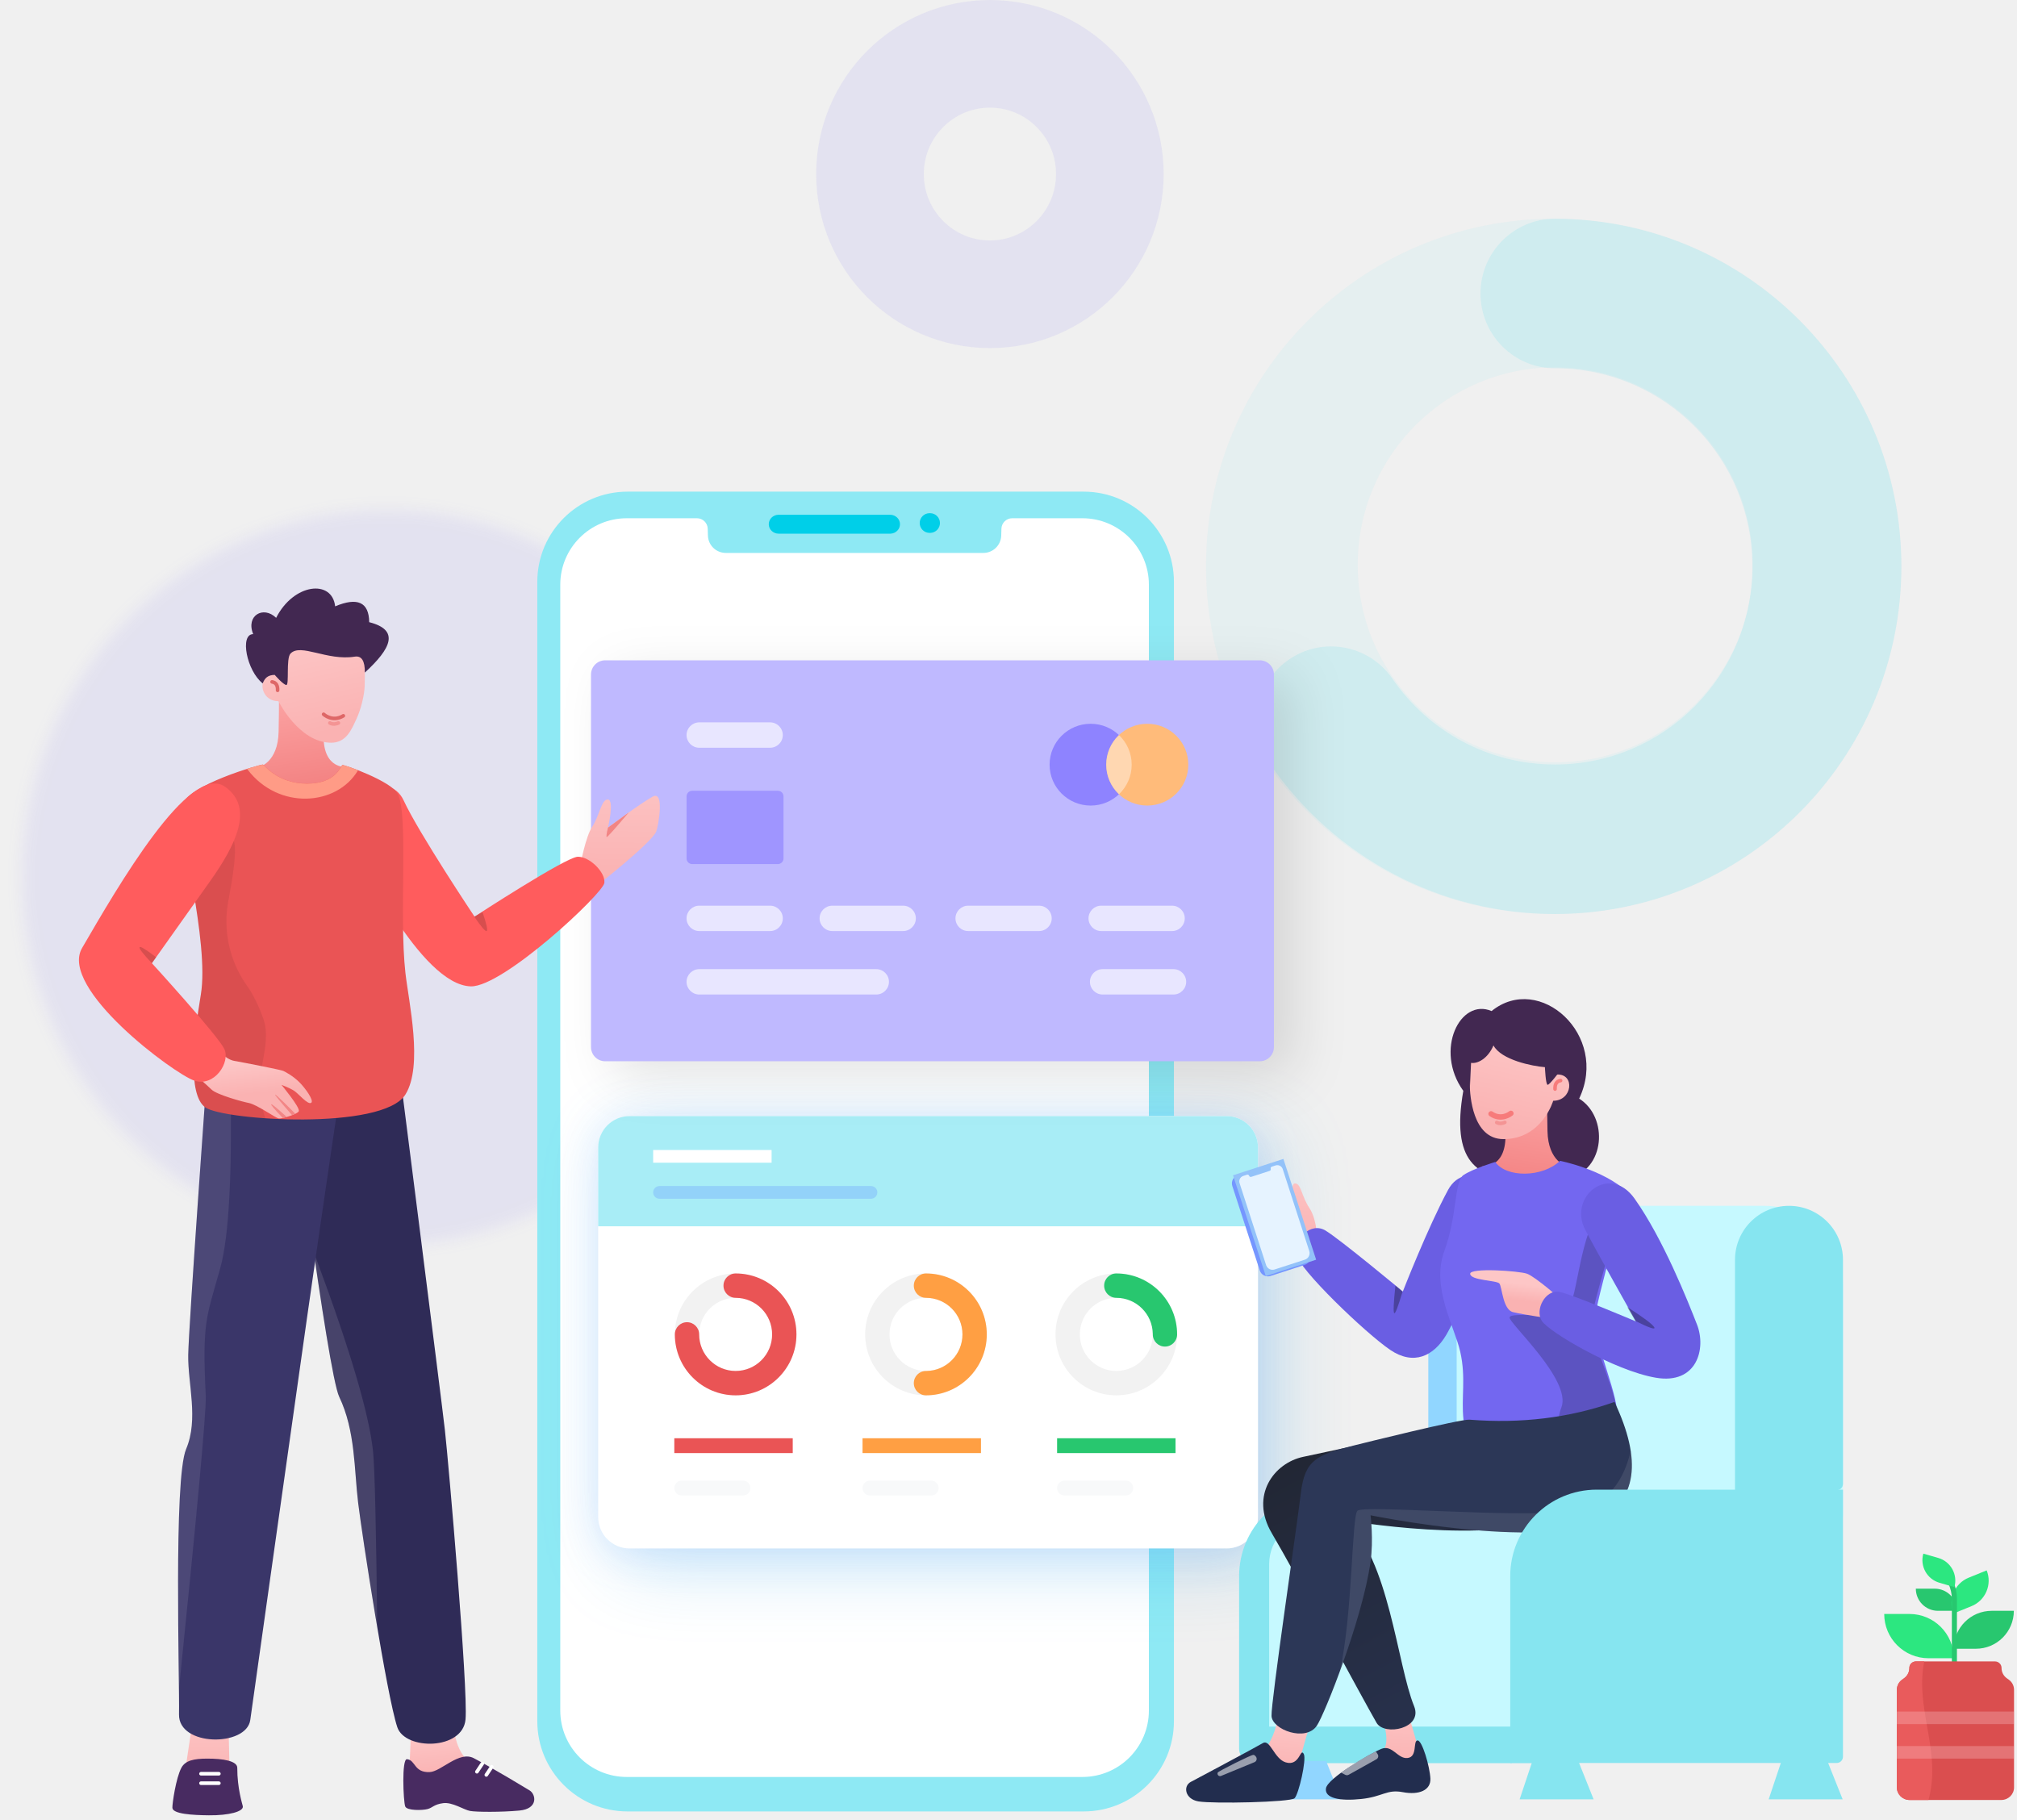
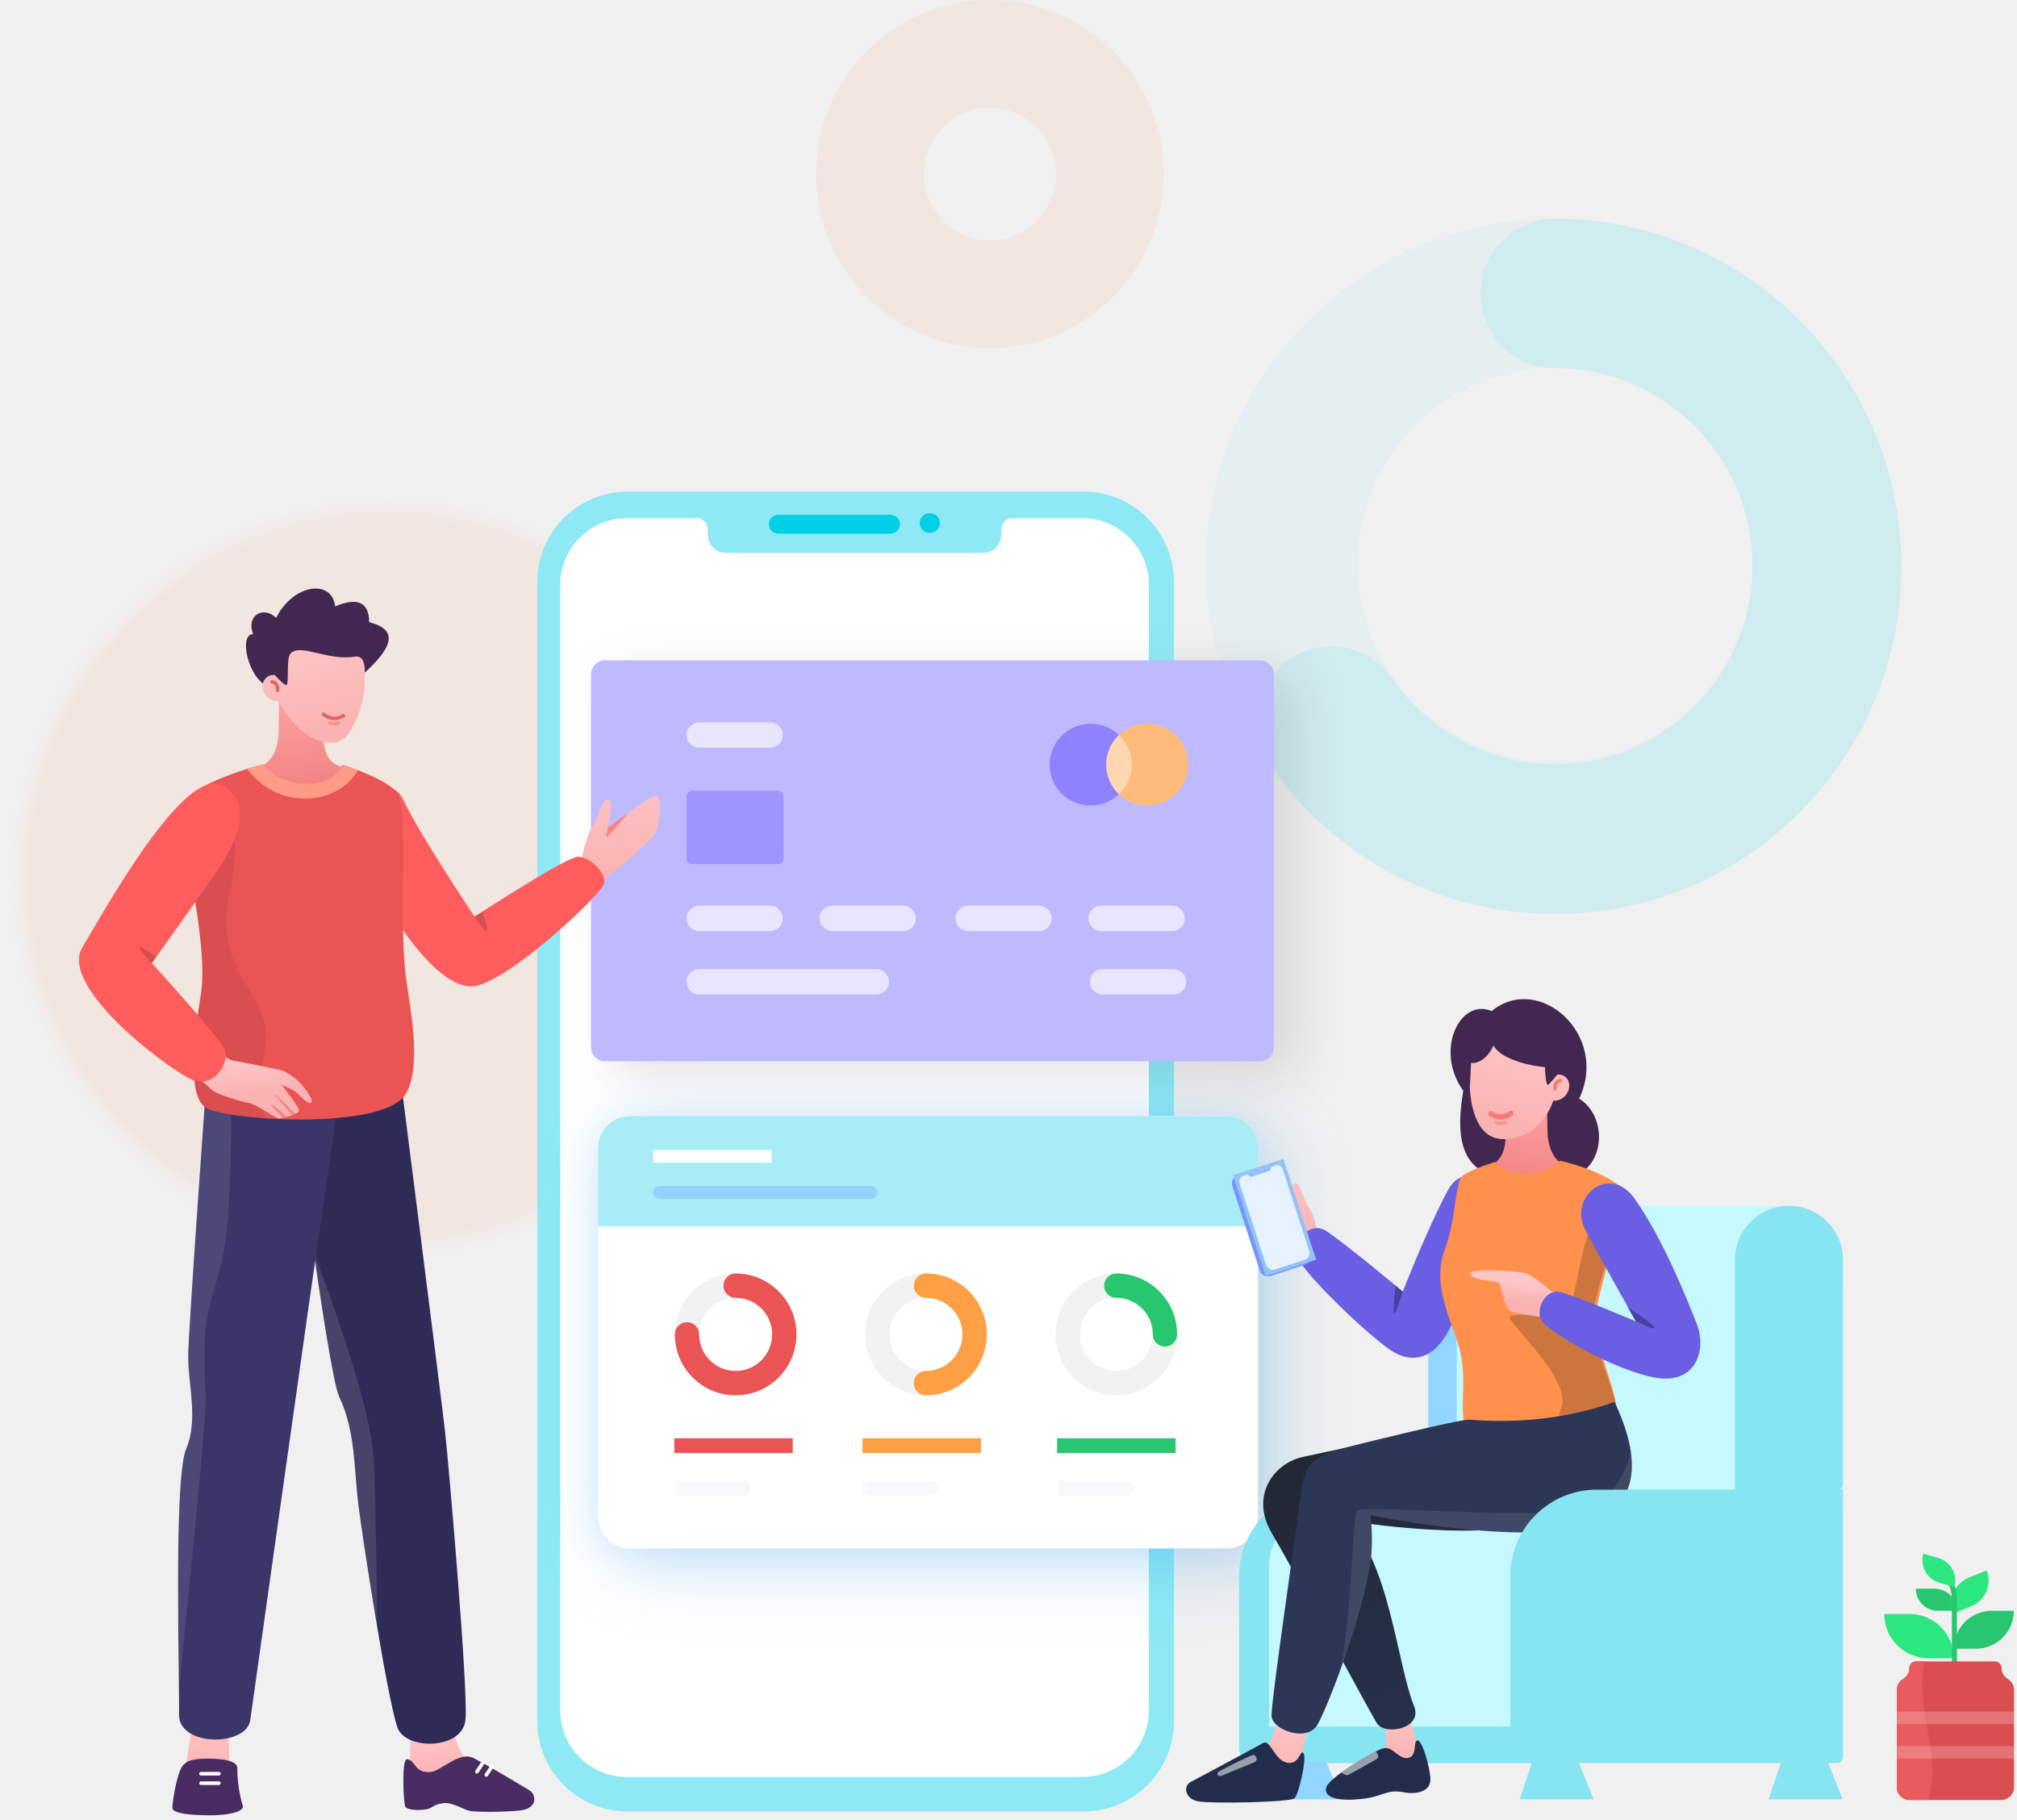
<svg xmlns="http://www.w3.org/2000/svg" xmlns:xlink="http://www.w3.org/1999/xlink" width="562px" height="507px" viewBox="0 0 562 507" version="1.1">
  <defs>
    <filter x="-2.9%" y="-2.9%" width="105.9%" height="105.9%" filterUnits="objectBoundingBox" id="filter-1">
      <feGaussianBlur stdDeviation="2" in="SourceGraphic" />
    </filter>
    <path d="M18.522,0 L38.087,0 C39.71,5.90024691e-16 41.039,1.291 41.086,2.913 L41.142,4.831 C41.219,7.521 43.423,9.661 46.114,9.661 L117.894,9.661 C120.585,9.661 122.788,7.521 122.866,4.831 L122.921,2.913 C122.968,1.291 124.297,2.07451057e-15 125.92,0 L145.486,0 C155.715,-2.00502105e-14 164.008,8.293 164.008,18.522 L164.008,332.223 C164.008,342.452 155.715,350.745 145.486,350.745 L18.522,350.745 C8.293,350.745 -2.29997126e-15,342.452 0,332.223 L0,18.522 C-4.8054561e-15,8.293 8.293,-8.77902741e-15 18.522,0 Z" id="path-2" />
    <path d="M8.757,0 L175.092,0 C179.928,-1.80700981e-14 183.848,3.921 183.848,8.757 L183.848,111.729 C183.848,116.565 179.928,120.486 175.092,120.486 L8.757,120.486 C3.921,120.486 -1.00658751e-14,116.565 0,111.729 L0,8.757 C-5.92265936e-16,3.921 3.921,4.44111258e-15 8.757,0 Z" id="path-4" />
    <filter x="-15.0%" y="-22.8%" width="135.4%" height="153.9%" filterUnits="objectBoundingBox" id="filter-6">
      <feOffset dx="5" dy="5" in="SourceAlpha" result="shadowOffsetOuter1" />
      <feGaussianBlur stdDeviation="10" in="shadowOffsetOuter1" result="shadowBlurOuter1" />
      <feColorMatrix values="0 0 0 0 0.076   0 0 0 0 0.583   0 0 0 0 0.879  0 0 0 0.229 0" type="matrix" in="shadowBlurOuter1" result="shadowMatrixOuter1" />
      <feOffset dx="0" dy="1" in="SourceAlpha" result="shadowOffsetOuter2" />
      <feGaussianBlur stdDeviation="5.5" in="shadowOffsetOuter2" result="shadowBlurOuter2" />
      <feColorMatrix values="0 0 0 0 0.504   0 0 0 0 0.7   0 0 0 0 1  0 0 0 0.234 0" type="matrix" in="shadowBlurOuter2" result="shadowMatrixOuter2" />
      <feMerge>
        <feMergeNode in="shadowMatrixOuter1" />
        <feMergeNode in="shadowMatrixOuter2" />
      </feMerge>
    </filter>
    <path d="M3.944,0 L186.337,0 C188.515,0 190.281,1.771 190.281,3.955 L190.281,107.769 C190.281,109.953 188.515,111.723 186.337,111.723 L3.944,111.723 C1.766,111.723 0,109.953 0,107.769 L0,3.955 C0,1.771 1.766,0 3.944,0 Z" id="path-7" />
    <filter x="-9.5%" y="-17.9%" width="125.2%" height="143.0%" filterUnits="objectBoundingBox" id="filter-8">
      <feOffset dx="6" dy="4" in="SourceAlpha" result="shadowOffsetOuter1" />
      <feGaussianBlur stdDeviation="7" in="shadowOffsetOuter1" result="shadowBlurOuter1" />
      <feColorMatrix values="0 0 0 0 0.019   0 0 0 0 0.019   0 0 0 0 0.019  0 0 0 0.11 0" type="matrix" in="shadowBlurOuter1" />
    </filter>
    <linearGradient x1="42.314%" y1="12.631%" x2="50%" y2="69.62%" id="linearGradient-9">
      <stop stop-color="#FDC6C6" offset="0%" />
      <stop stop-color="#FAB2B2" offset="100%" />
    </linearGradient>
    <linearGradient x1="46.204%" y1="-28.186%" x2="50%" y2="91.05%" id="linearGradient-10">
      <stop stop-color="#FDC6C6" offset="0%" />
      <stop stop-color="#FAB2B2" offset="100%" />
    </linearGradient>
    <linearGradient x1="44.814%" y1="-28.186%" x2="62.813%" y2="121.547%" id="linearGradient-11">
      <stop stop-color="#FFAFAF" offset="0%" />
      <stop stop-color="#F07777" offset="100%" />
    </linearGradient>
    <linearGradient x1="31.713%" y1="-6.922%" x2="55.144%" y2="91.239%" id="linearGradient-12">
      <stop stop-color="#FDC6C6" offset="0%" />
      <stop stop-color="#FAB2B2" offset="100%" />
    </linearGradient>
    <linearGradient x1="45.013%" y1="-28.186%" x2="50%" y2="91.05%" id="linearGradient-13">
      <stop stop-color="#FDC6C6" offset="0%" />
      <stop stop-color="#FAB2B2" offset="100%" />
    </linearGradient>
    <linearGradient x1="42.314%" y1="21.16%" x2="50%" y2="65.142%" id="linearGradient-14">
      <stop stop-color="#FDC6C6" offset="0%" />
      <stop stop-color="#FAB2B2" offset="100%" />
    </linearGradient>
    <linearGradient x1="45.136%" y1="-28.186%" x2="62.017%" y2="121.547%" id="linearGradient-15">
      <stop stop-color="#FFAFAF" offset="0%" />
      <stop stop-color="#F07777" offset="100%" />
    </linearGradient>
    <linearGradient x1="31.713%" y1="-6.211%" x2="55.144%" y2="90.724%" id="linearGradient-16">
      <stop stop-color="#FDC6C6" offset="0%" />
      <stop stop-color="#FAB2B2" offset="100%" />
    </linearGradient>
    <linearGradient x1="42.314%" y1="-3.865%" x2="50%" y2="78.281%" id="linearGradient-17">
      <stop stop-color="#FDC6C6" offset="0%" />
      <stop stop-color="#FAB2B2" offset="100%" />
    </linearGradient>
    <linearGradient x1="28.503%" y1="98.647%" x2="77.061%" y2="9.201%" id="linearGradient-18">
      <stop stop-color="#28324F" offset="0%" />
      <stop stop-color="#222735" offset="100%" />
    </linearGradient>
    <linearGradient x1="44.36%" y1="-28.186%" x2="50%" y2="91.05%" id="linearGradient-19">
      <stop stop-color="#FDC6C6" offset="0%" />
      <stop stop-color="#FAB2B2" offset="100%" />
    </linearGradient>
    <linearGradient x1="42.314%" y1="28.061%" x2="50%" y2="61.519%" id="linearGradient-20">
      <stop stop-color="#FDC6C6" offset="0%" />
      <stop stop-color="#FAB2B2" offset="100%" />
    </linearGradient>
    <linearGradient x1="42.314%" y1="8.533%" x2="50%" y2="71.772%" id="linearGradient-21">
      <stop stop-color="#FDC6C6" offset="0%" />
      <stop stop-color="#FAB2B2" offset="100%" />
    </linearGradient>
    <path d="M5.338,0 L27.313,0 C28.339,0 29.171,0.815 29.171,1.82 L29.171,1.872 C29.171,2.984 29.712,4.03 30.626,4.688 L31.196,5.099 C32.111,5.757 32.651,6.803 32.651,7.915 L32.651,35.125 C32.651,37.055 31.053,38.62 29.082,38.62 L3.568,38.62 C1.598,38.62 1.64410348e-13,37.055 1.64410348e-13,35.125 L1.64410348e-13,7.915 C1.64410348e-13,6.803 0.54,5.757 1.455,5.099 L2.024,4.688 C2.878,4.074 3.405,3.122 3.472,2.094 L3.479,1.82 C3.479,0.815 4.311,0 5.338,0 Z" id="path-22" />
  </defs>
  <g id="📝-Pages-New" stroke="none" stroke-width="1" fill="none" fill-rule="evenodd">
    <g id="Error" transform="translate(-436, -279)">
      <g id="Illustration" transform="translate(442, 294)">
        <g id="Shape">
-           <ellipse id="Oval" fill="#7367F0" opacity="0.1" filter="url(#filter-1)" cx="101.745" cy="229.5" rx="101.745" ry="102.5" />
+           <ellipse id="Oval" fill="#ff914d" opacity="0.1" filter="url(#filter-1)" cx="101.745" cy="229.5" rx="101.745" ry="102.5" />
          <path d="M426.906,45.956 C373.404,45.956 330.032,89.326 330.032,142.826 C330.032,196.326 373.404,239.696 426.906,239.696 C480.408,239.696 523.78,196.326 523.78,142.826 C523.78,89.326 480.408,45.956 426.906,45.956 Z M427.346,87.346 C457.745,87.346 482.388,111.988 482.388,142.386 C482.388,172.784 457.745,197.426 427.346,197.426 C396.947,197.426 372.304,172.784 372.304,142.386 C372.304,111.988 396.947,87.346 427.346,87.346 Z" id="Oval" fill="#00CFE8" fill-rule="nonzero" opacity="0.05" />
-           <ellipse id="Oval" stroke="#7367F0" stroke-width="30" opacity="0.1" cx="269.823" cy="33.5" rx="33.416" ry="33.5" />
+           <ellipse id="Oval" stroke="#ff914d" stroke-width="30" opacity="0.1" cx="269.823" cy="33.5" rx="33.416" ry="33.5" />
          <path d="M427.271,45.956 C480.572,45.956 523.78,89.326 523.78,142.826 C523.78,196.326 480.572,239.696 427.271,239.696 C395.161,239.696 365.687,223.816 347.797,197.796 C341.287,188.326 343.657,175.352 353.091,168.817 C362.43,162.348 375.192,164.615 381.764,173.849 L381.961,174.131 C392.182,188.997 408.951,198.032 427.271,198.032 C457.647,198.032 482.271,173.315 482.271,142.826 C482.271,112.642 458.137,88.116 428.181,87.628 L427.271,87.621 C415.809,87.621 406.517,78.294 406.517,66.788 C406.517,55.283 415.809,45.956 427.271,45.956 Z" id="Path" fill="#00CFE8" fill-rule="nonzero" opacity="0.1" />
        </g>
        <g id="Mobile-Banking-App" transform="translate(16, 122)">
          <g id="Phone3" transform="translate(127.7104, 0)">
            <path d="M25.137,0 L152.247,0 C166.13,-2.55022564e-15 177.384,11.254 177.384,25.137 L177.384,342.625 C177.384,356.508 166.13,367.762 152.247,367.762 L25.137,367.762 C11.254,367.762 -2.32880507e-14,356.508 -2.49882011e-14,342.625 L-2.49882011e-14,25.137 C-2.66883515e-14,11.254 11.254,2.55022564e-15 25.137,0 Z" id="Rectangle" fill="#8EE9F4" />
            <g id="Group-48" transform="translate(6.397456, 7.41094)">
              <mask id="mask-3" fill="white">
                <use xlink:href="#path-2" />
              </mask>
              <use id="Rectangle" fill="#FFFFFF" xlink:href="#path-2" />
              <ellipse id="Oval" fill-opacity="0.549" fill="#E97EFF" mask="url(#mask-3)" cx="62.18" cy="213.477" rx="14.067" ry="14.053" />
              <path d="M24.589,60.217 L140.653,60.217 C143.199,60.217 145.264,62.281 145.264,64.828 C145.264,67.374 143.199,69.439 140.653,69.439 L24.589,69.439 C22.043,69.439 19.978,67.374 19.978,64.828 C19.978,62.281 22.043,60.217 24.589,60.217 Z" id="Rectangle" fill-opacity="0.549" fill="#E97EFF" mask="url(#mask-3)" />
            </g>
            <path d="M98.307,6.438 C99.824,6.438 101.054,7.618 101.054,9.073 C101.054,10.496 99.878,11.655 98.408,11.706 L98.307,11.708 L67.24,11.708 C65.722,11.708 64.492,10.528 64.492,9.073 C64.492,7.65 65.668,6.491 67.139,6.44 L67.24,6.438 L98.307,6.438 Z" id="Path" fill="#00CFE8" fill-rule="nonzero" />
            <path d="M109.441,5.999 C110.958,5.999 112.188,7.228 112.188,8.744 C112.188,10.226 111.012,11.434 109.542,11.487 L109.441,11.488 L109.297,11.488 C107.779,11.488 106.549,10.26 106.549,8.744 C106.549,7.262 107.725,6.054 109.196,6.001 L109.297,5.999 L109.441,5.999 Z" id="Path" fill="#00CFE8" fill-rule="nonzero" />
          </g>
          <g id="BoardPieChart" transform="translate(144.6719, 174)">
            <mask id="mask-5" fill="white">
              <use xlink:href="#path-4" />
            </mask>
            <g id="Rectangle">
              <use fill="black" fill-opacity="1" filter="url(#filter-6)" xlink:href="#path-4" />
              <use fill="#FFFFFF" fill-rule="evenodd" xlink:href="#path-4" />
            </g>
            <polygon id="Rectangle" fill="#A8EDF6" mask="url(#mask-5)" points="-4.125 -4.725 188.562 -4.725 188.562 30.712 -4.125 30.712" />
            <path d="M17.093,19.49 L76.01,19.49 C76.989,19.49 77.782,20.284 77.782,21.262 C77.782,22.241 76.989,23.034 76.01,23.034 L17.093,23.034 C16.114,23.034 15.321,22.241 15.321,21.262 C15.321,20.284 16.114,19.49 17.093,19.49 Z" id="Rectangle" fill="#6FA3FF" opacity="0.366" mask="url(#mask-5)" />
            <rect id="Rectangle" fill="#FFFFFF" mask="url(#mask-5)" x="15.321" y="9.45" width="32.998" height="3.544" />
            <rect id="Rectangle" fill="#EA5455" mask="url(#mask-5)" x="21.213" y="89.774" width="32.998" height="4.134" />
            <path d="M23.28,101.586 L40.359,101.586 C41.501,101.586 42.427,102.512 42.427,103.653 C42.427,104.795 41.501,105.72 40.359,105.72 L23.28,105.72 C22.139,105.72 21.213,104.795 21.213,103.653 C21.213,102.512 22.139,101.586 23.28,101.586 Z" id="Rectangle" fill="#F8F9FA" mask="url(#mask-5)" />
            <rect id="Rectangle" fill="#FF9F43" fill-rule="nonzero" mask="url(#mask-5)" x="73.657" y="89.774" width="32.998" height="4.134" />
            <path d="M75.724,101.586 L92.803,101.586 C93.945,101.586 94.87,102.512 94.87,103.653 C94.87,104.795 93.945,105.72 92.803,105.72 L75.724,105.72 C74.583,105.72 73.657,104.795 73.657,103.653 C73.657,102.512 74.583,101.586 75.724,101.586 Z" id="Rectangle" fill="#F8F9FA" mask="url(#mask-5)" />
            <rect id="Rectangle" fill="#28C76F" mask="url(#mask-5)" x="127.869" y="89.774" width="32.998" height="4.134" />
            <path d="M129.936,101.586 L147.015,101.586 C148.157,101.586 149.082,102.512 149.082,103.653 C149.082,104.795 148.157,105.72 147.015,105.72 L129.936,105.72 C128.794,105.72 127.869,104.795 127.869,103.653 C127.869,102.512 128.794,101.586 129.936,101.586 Z" id="Rectangle" fill="#F8F9FA" mask="url(#mask-5)" />
            <g id="Group-37" mask="url(#mask-5)">
              <g transform="translate(21.21326, 46.65873)" id="Group-5">
                <g transform="translate(0.147314, 0.147654)" />
              </g>
            </g>
            <g id="Group-3" mask="url(#mask-5)">
              <g transform="translate(127.4269, 43.8533)">
                <path d="M16.941,33.96 C26.297,33.96 33.882,26.358 33.882,16.98 C33.882,7.602 26.297,0 16.941,0 C7.585,0 0,7.602 0,16.98 C0,26.358 7.585,33.96 16.941,33.96 Z M16.941,27.168 C11.327,27.168 6.776,22.607 6.776,16.98 C6.776,11.353 11.327,6.792 16.941,6.792 C22.555,6.792 27.106,11.353 27.106,16.98 C27.106,22.607 22.555,27.168 16.941,27.168 Z" id="Oval" fill="#F2F2F2" />
                <path d="M33.882,16.98 C33.882,7.602 26.297,0 16.941,0 C15.07,0 13.553,1.52 13.553,3.396 C13.553,5.272 15.07,6.792 16.941,6.792 C22.491,6.792 27.002,11.25 27.104,16.789 L27.106,16.98 C27.106,18.856 28.623,20.376 30.494,20.376 C32.365,20.376 33.882,18.856 33.882,16.98 Z" id="Path" fill="#28C76F" />
              </g>
            </g>
            <g id="Group-4" mask="url(#mask-5)">
              <g transform="translate(74.39373, 43.8533)">
                <path d="M16.941,33.96 C26.297,33.96 33.882,26.358 33.882,16.98 C33.882,7.602 26.297,0 16.941,0 C7.585,0 0,7.602 0,16.98 C0,26.358 7.585,33.96 16.941,33.96 Z M16.941,27.168 C11.327,27.168 6.776,22.607 6.776,16.98 C6.776,11.353 11.327,6.792 16.941,6.792 C22.555,6.792 27.106,11.353 27.106,16.98 C27.106,22.607 22.555,27.168 16.941,27.168 Z" id="Oval" fill="#F2F2F2" fill-rule="evenodd" />
                <path d="M16.941,33.96 C26.297,33.96 33.882,26.358 33.882,16.98 C33.882,7.602 26.297,0 16.941,0 C15.07,0 13.553,1.52 13.553,3.396 C13.553,5.272 15.07,6.792 16.941,6.792 C22.555,6.792 27.106,11.353 27.106,16.98 C27.106,22.543 22.658,27.065 17.132,27.167 L16.941,27.168 C15.07,27.168 13.553,28.689 13.553,30.564 C13.553,32.44 15.07,33.96 16.941,33.96 Z" id="Path" fill="#FF9F43" fill-rule="nonzero" />
              </g>
            </g>
            <g id="Group-6" mask="url(#mask-5)">
              <g transform="translate(21.36058, 43.8533)">
                <path d="M16.941,33.96 C26.297,33.96 33.882,26.358 33.882,16.98 C33.882,7.602 26.297,0 16.941,0 C7.585,0 0,7.602 0,16.98 C0,26.358 7.585,33.96 16.941,33.96 Z M16.941,27.168 C11.327,27.168 6.776,22.607 6.776,16.98 C6.776,11.353 11.327,6.792 16.941,6.792 C22.555,6.792 27.106,11.353 27.106,16.98 C27.106,22.607 22.555,27.168 16.941,27.168 Z" id="Oval" fill="#F2F2F2" />
                <path d="M0,16.98 C0,26.358 7.585,33.96 16.941,33.96 C26.297,33.96 33.882,26.358 33.882,16.98 C33.882,7.602 26.297,0 16.941,0 C15.07,0 13.553,1.52 13.553,3.396 C13.553,5.272 15.07,6.792 16.941,6.792 C22.555,6.792 27.106,11.353 27.106,16.98 C27.106,22.607 22.555,27.168 16.941,27.168 C11.327,27.168 6.776,22.607 6.776,16.98 C6.776,15.105 5.259,13.584 3.388,13.584 C1.517,13.584 0,15.105 0,16.98 Z" id="Path" fill="#EA5455" />
              </g>
            </g>
          </g>
          <g id="VisaCard2" transform="translate(142.6764, 47)">
            <g id="Rectangle">
              <use fill="black" fill-opacity="1" filter="url(#filter-8)" xlink:href="#path-7" />
              <use fill="#BFB9FF" fill-rule="evenodd" xlink:href="#path-7" />
            </g>
            <g id="Group-46" transform="translate(26.61962, 16.69957)">
              <g id="Group-45" transform="translate(0, 0.982327)">
                <g id="Group-43" transform="translate(101.1545, 0)">
                  <ellipse id="Oval" fill="#8E83FF" cx="11.437" cy="11.395" rx="11.437" ry="11.395" />
                  <ellipse id="Oval-Copy-10" fill="#FFBB7A" cx="27.211" cy="11.395" rx="11.437" ry="11.395" />
                  <path d="M19.22,3.243 L19.325,3.145 C21.511,5.22 22.873,8.149 22.873,11.395 C22.873,14.641 21.511,17.57 19.325,19.645 C17.137,17.571 15.775,14.641 15.775,11.395 C15.775,8.2 17.094,5.312 19.22,3.243 L19.325,3.145 L19.22,3.243 Z" id="Path" fill-opacity="0.416" fill="#FFFFFF" />
                </g>
                <path d="M1.577,18.664 L25.437,18.664 C26.308,18.664 27.014,19.368 27.014,20.236 L27.014,37.525 C27.014,38.393 26.308,39.097 25.437,39.097 L1.577,39.097 C0.706,39.097 4.37832775e-14,38.393 4.37832775e-14,37.525 L4.37832775e-14,20.236 C4.37832775e-14,19.368 0.706,18.664 1.577,18.664 Z" id="Rectangle" fill="#9F95FF" />
              </g>
              <g id="Group-44" transform="translate(0, 0.589397)" fill="#FFFFFF" fill-opacity="0.647">
                <path d="M3.549,51.081 L23.268,51.081 C25.228,51.081 26.817,52.664 26.817,54.617 C26.817,56.57 25.228,58.154 23.268,58.154 L3.549,58.154 C1.589,58.154 -9.10692171e-14,56.57 -9.10692171e-14,54.617 C-9.10692171e-14,52.664 1.589,51.081 3.549,51.081 Z" id="Rectangle" />
                <path d="M3.549,68.763 L52.845,68.763 C54.805,68.763 56.394,70.346 56.394,72.299 C56.394,74.252 54.805,75.836 52.845,75.836 L3.549,75.836 C1.589,75.836 -8.7566555e-14,74.252 -8.7566555e-14,72.299 C-8.7566555e-14,70.346 1.589,68.763 3.549,68.763 Z" id="Rectangle" />
                <path d="M115.943,68.763 L135.661,68.763 C137.622,68.763 139.211,70.346 139.211,72.299 C139.211,74.252 137.622,75.836 135.661,75.836 L115.943,75.836 C113.983,75.836 112.394,74.252 112.394,72.299 C112.394,70.346 113.983,68.763 115.943,68.763 Z" id="Rectangle" />
                <path d="M3.549,0 L23.268,0 C25.228,0 26.817,1.583 26.817,3.536 C26.817,5.489 25.228,7.073 23.268,7.073 L3.549,7.073 C1.589,7.073 0,5.489 0,3.536 C0,1.583 1.589,0 3.549,0 Z" id="Rectangle" />
                <path d="M40.62,51.081 L60.338,51.081 C62.298,51.081 63.887,52.664 63.887,54.617 C63.887,56.57 62.298,58.154 60.338,58.154 L40.62,58.154 C38.659,58.154 37.07,56.57 37.07,54.617 C37.07,52.664 38.659,51.081 40.62,51.081 Z" id="Rectangle-Copy-38" />
                <path d="M78.479,51.081 L98.197,51.081 C100.157,51.081 101.746,52.664 101.746,54.617 C101.746,56.57 100.157,58.154 98.197,58.154 L78.479,58.154 C76.518,58.154 74.929,56.57 74.929,54.617 C74.929,52.664 76.518,51.081 78.479,51.081 Z" id="Rectangle-Copy-39" />
                <path d="M115.549,51.081 L135.267,51.081 C137.227,51.081 138.816,52.664 138.816,54.617 C138.816,56.57 137.227,58.154 135.267,58.154 L115.549,58.154 C113.589,58.154 112,56.57 112,54.617 C112,52.664 113.589,51.081 115.549,51.081 Z" id="Rectangle-Copy-40" />
              </g>
            </g>
          </g>
          <g id="Men1.1" transform="translate(0, 27)">
            <g id="LLeg" transform="translate(58.5127, 131.4736)">
              <path d="M45.86,184.217 C45.86,184.217 45.724,192.9 51.056,195.984 C56.388,199.069 64.65,204.8 64.65,204.8 L33.223,205.865 L34.119,184.139 L45.86,184.217 Z" id="Path" fill="url(#linearGradient-9)" />
              <path d="M32.892,194.731 C35.322,194.982 34.791,198.497 39.2,198.326 C42.413,198.201 47.424,192.275 51.546,194.47 C57.837,197.82 65.214,202.338 67.023,203.413 C68.832,204.49 69.547,208.547 64.202,209.045 C59.09,209.521 52.191,209.468 50.462,209.153 C48.734,208.838 45.528,206.634 42.948,206.986 C40.369,207.339 40.075,208.228 38.634,208.622 C37.192,209.016 32.841,209.101 32.39,207.886 C31.872,206.492 31.353,194.573 32.892,194.731 Z" id="Path" fill="#482B61" />
              <path d="M30.456,-1.74975703e-14 C30.456,-1.74975703e-14 42.444,94.099 43.447,102.998 C44.449,111.898 49.952,175.205 49.199,183.65 C48.432,192.25 32.344,192.296 30.186,185.808 C27.232,176.926 20.404,132.541 19.274,123.272 C18.145,114.003 18.542,103.242 14.003,93.751 C10.753,86.956 -3.0465246e-14,2.413 -3.0465246e-14,2.413 L30.456,-1.74975703e-14 Z" id="Path" fill="#2F2B57" />
              <path d="M23.41,108.74 L23.452,109.164 C23.91,114.079 24.294,130.36 24.603,158.008 L23.913,153.878 C21.749,140.784 19.828,127.813 19.274,123.272 C18.169,114.196 18.526,103.69 14.28,94.346 L14.003,93.751 C12.573,90.761 9.689,72.711 6.908,53.437 L7.782,55.775 C17.065,80.742 22.275,98.398 23.41,108.74 Z" id="Path" fill-opacity="0.192" fill="#FFFFFF" opacity="0.591" />
              <line x1="53.869" y1="195.981" x2="52.366" y2="198.23" id="Path-10" stroke="#FFFFFF" stroke-linecap="round" />
              <line x1="56.495" y1="196.86" x2="54.991" y2="199.11" id="Path-10" stroke="#FFFFFF" stroke-linecap="round" />
            </g>
            <g id="RLeg" transform="translate(25.69442, 133.7766)">
              <polygon id="Path" fill="url(#linearGradient-10)" points="5.654 183.906 2.842 202.896 16.435 202.827 15.99 183.553" />
              <path d="M0.337,205.968 C0.291,204.86 1.323,197.674 2.842,194.829 C3.943,192.765 6.386,192.281 9.96,192.267 C14.57,192.249 18.422,192.946 18.417,194.829 C18.401,200.589 19.861,205.019 19.96,205.526 C20.248,207.011 16.125,208.119 10.493,208.063 C5.884,208.017 0.408,207.696 0.337,205.968 Z" id="Path" fill="#482B61" />
              <path d="M47.865,0.787 C47.865,0.787 41.632,42.784 37.86,69.357 C34.152,95.469 23.173,173.355 22.038,181.509 C20.997,188.994 1.985,188.994 2.185,179.929 C2.385,170.864 0.625,114.376 4.165,106.012 C7.705,97.649 4.623,87.915 4.752,79.79 C4.881,71.665 9.972,1.33 9.972,1.33 L47.865,0.787 Z" id="Path" fill="#3A3669" />
              <path d="M13.768,55.248 L13.47,56.328 C9.861,69.296 8.616,70.464 9.638,91.147 L9.649,91.567 C9.685,96.771 7.21,123.698 2.225,172.349 L2.203,169.325 C2.028,149.477 1.297,113.592 4.075,106.237 L4.165,106.012 C7.705,97.649 4.623,87.915 4.752,79.79 C4.881,71.665 9.972,1.33 9.972,1.33 L16.475,1.236 L16.542,4.458 C17.01,29.62 16.085,46.549 13.768,55.248 L13.768,55.248 Z" id="Path" fill-opacity="0.192" fill="#FFFFFF" opacity="0.462" />
              <line x1="8.313" y1="196.479" x2="13.289" y2="196.479" id="Path-9" stroke="#FFFFFF" stroke-linecap="round" />
              <line x1="8.313" y1="199.118" x2="13.289" y2="199.118" id="Path-9" stroke="#FFFFFF" stroke-linecap="round" />
            </g>
            <g id="Head" transform="translate(46.01984, 0)">
              <path d="M4.223,49.711 C4.223,49.711 9.43,48.483 9.611,39.907 C9.792,31.331 9.665,28.404 9.665,28.404 L22.01,28.196 C22.01,28.196 22.135,37.754 22.136,41.211 C22.141,50.495 28.578,49.711 28.578,49.711 C28.578,49.711 27.24,57.24 16.847,57.827 C8.732,58.287 4.223,49.711 4.223,49.711 Z" id="Path" fill="url(#linearGradient-11)" />
              <g id="Head1" transform="translate(0.513241, 0)">
                <path d="M8.018,24.069 C2.901,23.87 3.736,31.399 9.051,31.389 C9.051,31.389 14.763,42.933 23.732,42.963 C28.052,42.977 29.462,39.11 30.757,36.395 C32.052,33.68 33.002,29.618 33.081,27.132 C33.166,24.481 33.177,15.77 33.177,15.77 L7.819,15.759 L8.018,24.069 Z" id="Path" fill="url(#linearGradient-12)" />
                <path d="M23.37,37.586 C24.177,37.927 25.074,37.728 25.743,37.337" id="Path" stroke="#F49494" stroke-linecap="round" transform="translate(24.55681, 37.54876) rotate(6) translate(-24.55681, -37.54876) " />
                <path d="M8.529,28.493 C8.852,27.328 8.711,26.311 7.56,25.848" id="Path-8" stroke="#DE6767" stroke-linecap="round" transform="translate(8.119765, 27.17047) rotate(-13) translate(-8.119765, -27.17047) " />
                <path d="M8.018,24.069 C8.018,24.069 10.371,26.799 11.241,26.874 C12.112,26.949 11.119,19.487 12.401,18.128 C15.217,15.14 22.574,20.216 30.311,18.976 C32.222,18.67 33.16,20.15 33.126,23.415 C40.358,16.786 42.98,11.557 34.338,9.373 C34.269,3.763 31.058,2.355 24.849,4.957 C24.019,-2.622 13.291,-1.478 8.408,8.164 C4.873,4.707 -0.095,7.498 2.014,12.699 C-1.792,12.699 0.191,22.925 4.676,26.439 C5.211,24.904 6.189,24.069 8.018,24.069 Z" id="Path" fill="#422851" />
                <path d="M21.815,34.324 C21.815,34.324 23.572,37.18 27.012,36.159" id="Path" stroke="#DE6767" stroke-linecap="round" transform="translate(24.41357, 35.35145) rotate(-15) translate(-24.41357, -35.35145) " />
              </g>
            </g>
            <g id="LArm" transform="translate(75.02373, 54.90718)">
              <g id="Group-3" transform="translate(76.13706, 15.72189) rotate(4) translate(-76.13706, -15.72189) translate(65.13706, 2.221892)">
                <path d="M-6.9945718e-14,20.903 C-6.9945718e-14,20.903 0.893,12.681 2.627,9.701 C4.36,6.72 4.589,1.9 6.425,1.948 C8.26,1.997 6.968,9.757 6.968,9.757 C6.968,9.757 15.025,2.783 18.729,0.315 C22.109,-1.936 20.903,8.572 20.445,9.932 C19.355,13.172 5.027,26.111 5.027,26.111 C5.027,26.111 0.382,21.603 -6.9945718e-14,20.903 Z" id="Path" fill="url(#linearGradient-13)" />
                <path d="M6.968,9.757 C6.671,11.527 6.627,12.404 6.836,12.39 C7.045,12.375 8.915,9.963 12.444,5.155 L6.968,9.757 Z" id="Path" fill="#F28585" />
              </g>
              <path d="M15.44,4.122 C19.608,13.161 35.197,36.516 35.197,36.516 C35.197,36.516 60.742,19.861 63.992,19.826 C67.243,19.792 71.656,24.105 71.379,27.082 C71.101,30.058 43.132,56.166 34.162,55.947 C20.214,55.605 2.724,19.334 0.928,14.486 C-3.882,1.5 11.375,-4.694 15.44,4.122 Z" id="Path" fill="#FF5C5D" />
              <path d="M35.104,36.499 C37.071,39.38 38.23,40.726 38.582,40.536 C38.935,40.347 38.548,38.587 37.423,35.254 L35.104,36.499 Z" id="Path-5" fill-opacity="0.16" fill="#000000" />
            </g>
            <g id="Body" transform="translate(28.63671, 49.0406)">
              <path d="M0.131,11.435 C-1.177,17.711 7.785,49.341 5.319,64.138 C3.369,75.841 1.507,91.955 6.562,95.533 C11.708,99.175 56.008,102.067 62.322,91.955 C67.331,83.932 63.231,66.141 62.322,58.025 C60.51,41.834 63.246,13.854 60.172,8.131 C58.265,4.581 45.265,0.003 44.777,0.144 C44.288,0.286 43.14,5.317 34.92,5.317 C26.7,5.317 23.07,0.144 22.628,0.003 C22.186,-0.139 1.316,5.757 0.131,11.435 Z" id="Path" fill="#EA5455" />
              <path d="M22.607,2.99938892e-05 L22.628,0.003 C23.07,0.144 26.7,5.317 34.92,5.317 C43.14,5.317 44.288,0.286 44.777,0.144 C44.953,0.093 46.759,0.657 49.085,1.565 L49.075,1.672 C43.199,11.539 27.041,12.755 18.404,1.467 L18.208,1.206 L19.172,0.907 C20.936,0.37 22.198,0.048 22.542,0.005 L22.607,2.99938892e-05 Z" id="Path" fill="#FF9B86" />
              <path d="M0.159,15.794 L0.883,15.895 C8.567,16.994 13.073,18.732 14.402,21.111 C15.274,22.672 14.869,27.951 13.186,36.948 L13.007,37.892 C11.446,46.047 13.231,54.484 17.943,61.29 L18.208,61.666 C19.802,63.896 21.271,66.832 22.616,70.474 C25.735,78.922 19.1,86.04 23.302,98.608 L22.444,98.545 C14.634,97.947 8.317,96.774 6.562,95.533 C1.507,91.955 3.369,75.841 5.319,64.138 C7.418,51.547 1.242,26.77 0.159,15.794 Z" id="Path" fill-opacity="0.067" fill="#000000" />
            </g>
            <g id="Rarm" transform="translate(0, 54.33058)">
              <g id="Group-2" transform="translate(32.00589, 73.3703)">
                <path d="M5.768,0 C5.768,0 8.717,3.479 11.234,3.912 C13.751,4.345 24.285,6.405 24.928,6.711 C25.536,6.999 27.614,8.093 29.391,9.848 C30.931,11.37 33.594,14.976 32.701,15.596 C31.747,16.26 29.169,13.007 27.876,12.203 C26.52,11.36 24.436,10.613 24.436,10.613 C24.436,10.613 29.591,16.832 29.263,17.919 C29.024,18.712 24.64,20.066 23.703,19.964 C22.766,19.862 17.601,16.081 15.279,15.641 C13.669,15.336 6.46,13.383 4.94,11.917 C3.42,10.45 -3.48174241e-14,7.473 -3.48174241e-14,7.473 L5.768,0 Z" id="Path" fill="url(#linearGradient-14)" />
                <path d="M28.269,18.639 C24.673,15.016 22.8,13.235 22.65,13.296 C22.5,13.358 24.067,15.265 27.35,19.018 L28.269,18.639 Z" id="Path" fill="#F28585" />
                <path d="M25.865,19.532 C23.171,17.064 21.736,15.889 21.56,16.008 C21.384,16.127 22.463,17.402 24.796,19.834 L25.865,19.532 Z" id="Path" fill="#F28585" />
              </g>
              <path d="M40.706,0.901 C49.036,6.763 43.471,17.417 36.56,27.191 C30.105,36.319 20.321,50.07 20.321,50.07 C20.321,50.07 38.718,70.223 40.496,73.952 C42.273,77.68 37.734,84.683 32.093,82.771 C26.45,80.858 -5.658,57.073 0.872,45.833 C10.845,28.664 30.868,-6.022 40.706,0.901 Z" id="Path" fill="#FF5C5D" />
              <path d="M20.321,50.07 C17.804,47.408 16.663,45.922 16.898,45.614 C17.133,45.306 18.669,46.24 21.506,48.417 L20.321,50.07 Z" id="Path-6" fill-opacity="0.16" fill="#000000" />
            </g>
          </g>
          <g id="Group-7" transform="translate(307.3031, 141)">
            <path d="M40.065,137.093 L108.663,137.093 L108.663,137.093 L108.663,209.26 C108.663,211.469 106.872,213.26 104.663,213.26 L19.954,213.26 C17.745,213.26 15.954,211.469 15.954,209.26 L15.954,161.204 C15.954,147.888 26.749,137.093 40.065,137.093 Z" id="Rectangle" fill="#86E5F0" />
            <polygon id="Rectangle" fill="#86E5F0" points="24.33 198.224 91.966 198.224 91.966 213.26 24.33 213.26" />
            <polygon id="Path" fill="#86E5F0" points="110.466 212.715 114.732 223.401 94.107 223.401 97.681 212.715" />
            <polygon id="Path" fill="#91D6FF" points="40.195 212.715 44.461 223.401 23.836 223.401 27.41 212.715" />
            <polygon id="Path" fill="#86E5F0" points="179.859 212.715 184.125 223.401 163.5 223.401 167.074 212.715" />
            <path d="M92.256,58.375 L109.189,58.008 L109.189,58.008 L109.189,144.277 L68.667,144.277 L68.667,82.481 C68.667,69.368 79.146,58.659 92.256,58.375 Z" id="Rectangle" fill="#91D6FF" />
            <path d="M100.684,58.008 L162.365,58.008 C174.426,58.008 184.205,67.786 184.205,79.848 L184.205,144.288 C184.205,145.253 183.422,146.035 182.457,146.035 L76.573,146.035 L76.573,146.035 L76.573,82.119 C76.573,68.803 87.368,58.008 100.684,58.008 Z" id="Rectangle" fill="#C6F9FF" />
            <path d="M169.164,58.008 C177.471,58.008 184.205,64.742 184.205,73.048 L184.205,135.499 C184.205,136.464 183.422,137.246 182.457,137.246 L154.124,137.246 L154.124,137.246 L154.124,73.048 C154.124,64.742 160.858,58.008 169.164,58.008 Z" id="Rectangle" fill="#86E5F0" />
            <path d="M36.93,145.199 L104.387,145.199 L104.387,145.199 L104.387,203.124 L24.33,203.124 L24.33,157.799 C24.33,150.84 29.971,145.199 36.93,145.199 Z" id="Rectangle" fill="#C6F9FF" />
            <g id="Wom1.4" transform="translate(72.5538, 112.5) scale(-1, 1) translate(-72.5538, -112.5) translate(0.053803, 0)">
              <g id="Head" transform="translate(28.82299, 0.409712)">
                <path d="M8.814,50.104 C-1.931,47.6 -2.639,32.842 5.53,27.723 C-2.895,10.051 16.589,-7.494 29.934,3.326 C38.684,-0.421 45.954,14.202 37.813,25.559 C41.227,45.059 34.28,50.099 21.756,50.313 L8.814,50.104 Z" id="Path" fill="#422851" />
                <path d="M8.948,46.58 C8.948,46.58 14.175,45.352 14.356,36.782 C14.538,28.212 14.41,25.286 14.41,25.286 L25.924,25.079 C25.924,25.079 26.05,34.63 26.052,38.084 C26.056,47.363 32.518,46.58 32.518,46.58 C32.518,46.58 31.175,54.103 20.742,54.69 C12.596,55.149 8.948,46.58 8.948,46.58 Z" id="Path" fill="url(#linearGradient-15)" />
                <path d="M11.726,21.007 C6.59,20.808 7.428,28.332 12.763,28.321 C12.763,28.321 15.863,39.009 26.622,39.009 C35.36,39.009 35.929,26.552 36.008,24.068 C36.093,21.418 36.104,12.713 36.104,12.713 L11.526,12.702 L11.726,21.007 Z" id="Path" fill="url(#linearGradient-16)" />
                <path d="M24.738,30.973 C24.738,30.973 26.505,33.83 29.956,32.813" id="Path" stroke="#F77B7B" stroke-width="1.5" stroke-linecap="round" transform="translate(27.34692, 32.00235) rotate(-18) translate(-27.34692, -32.00235) " />
                <path d="M26.235,34.383 C27.045,34.723 27.813,34.723 28.485,34.332" id="Path" stroke="#F49494" stroke-linecap="round" transform="translate(27.36018, 34.48209) rotate(2) translate(-27.36018, -34.48209) " />
                <path d="M11.963,25.18 C12.286,24.016 12.143,22.999 10.988,22.535" id="Path-8" stroke="#F77B7B" stroke-linecap="round" transform="translate(11.55038, 23.85726) rotate(-13) translate(-11.55038, -23.85726) " />
                <path d="M10.914,20.077 C10.914,20.077 13.729,23.857 14.299,23.877 C14.87,23.897 15.069,18.961 15.069,18.961 C18.523,18.697 27.263,16.956 29.405,12.899 C30.904,16.479 33.768,18.069 35.65,17.763 L36.006,25.368 L36.885,10.079 L10.225,10.079 L10.914,20.077 Z" id="Path" fill="#422851" />
              </g>
              <g id="LLeg" transform="translate(32.50045, 116.0156)">
                <path d="M57.878,82.103 C57.878,82.103 53.27,91.415 57.047,94.35 C60.831,97.285 70.824,102.785 70.824,102.785 L44.349,101.12 L50.234,80.811 L57.878,82.103 Z" id="Path" fill="url(#linearGradient-17)" />
                <path d="M46.91,90.965 C48.216,91.118 46.821,95.519 49.65,95.854 C52.473,96.188 53.845,92.018 57.049,93.34 C60.253,94.662 71.937,101.497 72.397,104.291 C72.863,107.085 68.509,107.907 62.539,107.276 C56.569,106.645 55.469,104.52 50.987,105.376 C46.511,106.231 43.158,104.867 43.305,101.595 C43.453,98.323 45.603,90.813 46.91,90.965 Z" id="Path" fill="#222D4E" />
                <path d="M58.51,94.018 L58,94.784 C57.694,95.243 57.818,95.864 58.278,96.17 C58.299,96.185 58.322,96.199 58.345,96.211 L66.075,100.528 C66.365,100.69 66.718,100.697 67.015,100.546 L68.184,99.953 L68.184,99.953 C66.259,98.557 64.684,97.509 62.944,96.479 C61.608,95.689 60.129,94.874 58.51,94.018 Z" id="Path-14" fill-opacity="0.541" fill="#FFFFFF" />
                <path d="M17.997,0.028 C26.012,0.386 70.621,10.258 78.726,11.935 C86.831,13.613 93.683,22.688 87.502,33.198 C80.561,44.995 62.651,78.498 58.302,86.051 C56.15,89.789 45.292,87.693 47.843,81.419 C52.597,69.722 54.805,40.34 66.927,29.627 C66.927,29.627 26.161,36.726 8.552,28.594 C-4.246,22.683 -1.351,-0.838 17.997,0.028 Z" id="Path" fill="url(#linearGradient-18)" />
              </g>
              <g id="LArm" transform="translate(56.67376, 49.5)">
                <path d="M50.613,19.12 C50.613,19.12 50.523,12.595 52.804,9.184 C55.085,5.774 55.176,2.152 56.902,2.27 C58.629,2.389 56.919,10.809 56.919,10.809 C56.919,10.809 59.11,9.971 60.684,8.912 C62.257,7.853 67.029,2.631 68.144,3.557 C70.035,5.133 66.99,14.027 65.331,15.805 C63.667,17.583 54.576,23.432 54.576,23.432 L50.613,19.12 Z" id="Path" fill="url(#linearGradient-19)" />
                <path d="M1.359,15.21 C5.087,23.863 11.914,39.758 14.728,44.5 C18.255,50.439 23.817,53.056 30.328,48.649 C37.171,44.019 56.011,25.96 56.564,21.869 C57.111,17.779 52.5,12.87 48.327,15.412 C44.155,17.953 26.817,32.39 26.817,32.39 C26.817,32.39 19.82,14.443 14.191,4.046 C9.316,-4.949 -4.317,2.056 1.359,15.21 Z" id="Path" fill="#6A5EE3" />
                <path d="M26.889,32.399 C28.142,36.651 28.915,38.654 29.208,38.408 C29.501,38.161 29.389,35.603 28.872,30.732 L26.889,32.399 Z" id="Path" fill-opacity="0.303" fill="#000000" />
              </g>
              <g id="PhoneMini4" transform="translate(119.6433, 61.43124) scale(-1, 1) rotate(-18) translate(-119.6433, -61.43124) translate(111.1433, 45.93124)">
                <g id="Group-3" transform="translate(0, -0)">
                  <path d="M2.87,1.091 L12.827,1.091 C14.152,1.091 15.227,2.166 15.227,3.491 L15.227,28.222 C15.227,29.548 14.152,30.622 12.827,30.622 L2.87,30.622 C1.544,30.622 0.47,29.548 0.47,28.222 L0.47,3.491 C0.47,2.166 1.544,1.091 2.87,1.091 Z" id="Rectangle" fill="#7596FF" fill-rule="nonzero" />
                  <rect id="Rectangle" fill="#93C2F9" x="1.581" y="0.703" width="14.757" height="29.531" />
                  <path d="M4.219,1.758 L5.338,1.758 C5.566,1.758 5.756,1.922 5.795,2.139 L5.802,2.223 C5.802,2.479 6.01,2.687 6.267,2.687 L11.664,2.687 C11.892,2.687 12.081,2.523 12.121,2.306 L12.128,2.223 C12.128,1.966 12.336,1.758 12.592,1.758 L13.706,1.758 C14.533,1.758 15.212,2.395 15.277,3.206 L15.283,3.337 L15.283,3.337 L15.261,27.352 C15.259,28.399 14.41,29.248 13.362,29.25 L4.508,29.25 C3.506,29.252 2.685,28.474 2.616,27.489 L2.611,27.353 C2.611,27.353 2.611,27.352 2.613,27.352 L2.634,3.342 C2.635,2.467 3.344,1.758 4.219,1.758 Z" id="Rectangle" fill="#E6F3FF" fill-rule="nonzero" />
                </g>
              </g>
              <g id="Body" transform="translate(20.7715, 45.4684)">
-                 <path d="M0,8.816 C0,8.816 8.985,38.918 9.251,44.617 C9.517,50.316 1.902,67.064 3.199,71.297 C6.188,81.08 44.352,85.292 45.81,72.132 C46.49,65.995 45.075,60.487 46.706,53.255 C48.331,46.023 54.862,35.277 51.157,25.173 C47.453,15.07 48.445,5.722 45.796,3.956 C43.146,2.189 36.953,0.313 36.953,0.313 C33.941,4.748 23.773,4.683 18.921,-4.99600361e-14 C18.921,-4.99600361e-14 6.867,2.34 0,8.816 Z" id="Path" fill="#7367F0" />
+                 <path d="M0,8.816 C0,8.816 8.985,38.918 9.251,44.617 C9.517,50.316 1.902,67.064 3.199,71.297 C6.188,81.08 44.352,85.292 45.81,72.132 C46.49,65.995 45.075,60.487 46.706,53.255 C48.331,46.023 54.862,35.277 51.157,25.173 C47.453,15.07 48.445,5.722 45.796,3.956 C43.146,2.189 36.953,0.313 36.953,0.313 C33.941,4.748 23.773,4.683 18.921,-4.99600361e-14 C18.921,-4.99600361e-14 6.867,2.34 0,8.816 Z" id="Path" fill="#ff914d" />
                <path d="M8.051,13.691 C14.041,23.201 14.023,39.759 17.239,41.928 C20.456,44.096 32.975,41.968 32.975,43.685 C32.975,45.403 15.674,61.141 18.514,68.665 C20.001,72.604 19.598,76.129 17.304,79.238 L16.555,79.075 C9.739,77.533 4.258,74.765 3.199,71.297 C1.902,67.064 10.395,50.316 10.129,44.617 C9.903,39.78 2.762,17.357 0.609,10.69 C2.362,7.595 4.842,8.595 8.051,13.691 Z" id="Path" fill-opacity="0.199" fill="#000000" />
              </g>
              <g id="RArm" transform="translate(0, 51.76758)">
                <path d="M39.036,32.623 C39.036,32.623 46.604,25.921 48.92,25.143 C51.237,24.365 64.805,23.431 64.719,25.188 C64.622,27.071 57.335,26.963 56.58,27.889 C55.824,28.815 55.653,35.146 52.799,35.857 C49.95,36.568 41.41,37.793 41.41,37.793 L39.036,32.623 Z" id="Path" fill="url(#linearGradient-20)" />
                <path d="M18.902,4.246 C10.929,15.506 4.122,32.657 1.509,39.343 C-1.104,46.03 1.532,56.115 13.022,54.135 C24.491,52.161 42.739,41.43 44.758,38.3 C46.777,35.17 43.71,29.474 39.847,30.22 C36.269,30.91 18.518,38.462 18.518,38.462 C18.518,38.462 29.938,18.208 32.726,12.779 C37.384,3.711 25.925,-5.674 18.902,4.246 Z" id="Path" fill="#6A5EE3" />
                <path d="M18.699,38.323 C14.711,40.306 12.961,40.881 13.447,40.05 C13.933,39.218 16.445,37.342 20.981,34.422 L18.699,38.323 Z" id="Path" fill-opacity="0.303" fill="#000000" />
              </g>
              <g id="RLeg" transform="translate(19.32459, 112.5)">
                <path d="M98.893,85.993 C98.893,85.993 98.754,96.953 107.78,101.051 C116.801,105.148 123.228,104.902 122.41,108.07 C121.592,111.237 98.112,111.109 95.92,108.632 C94.051,106.524 89.987,86.899 88.868,88.4 L98.893,85.993 Z" id="Path" fill="url(#linearGradient-21)" />
                <path d="M91.752,98.261 C92.76,96.313 92.823,101.795 96.799,100.586 C100.026,99.606 101.128,93.995 103.167,95.224 C105.206,96.453 123.152,105.982 123.255,106.039 C125.464,107.23 124.847,110.838 121.115,111.467 C116.968,112.167 95.482,111.696 94.329,110.59 C93.176,109.484 90.944,99.824 91.752,98.261 Z" id="Path" fill="#222D4E" />
                <path d="M105.822,98.501 C105.56,98.501 105.304,98.686 105.055,99.054 C104.746,99.512 104.867,100.134 105.325,100.443 C105.381,100.48 105.441,100.513 105.503,100.538 L114.827,104.379 C115.187,104.528 115.599,104.356 115.747,103.996 C115.824,103.811 115.818,103.603 115.731,103.423 C115.731,103.423 115.731,103.423 115.731,103.423 C115.556,103.057 106.498,98.501 105.822,98.501 Z" id="Path-14" fill-opacity="0.541" fill="#FFFFFF" />
                <path d="M5.181,0.155 C-2.588,16.57 -1.013,27.596 9.904,33.233 C25.74,41.41 73.149,31.739 73.149,31.739 C73.149,31.739 72.301,38.563 73.149,44.65 C75.361,60.547 85.884,87.032 88.11,90.36 C91.189,94.962 100.567,91.491 100.744,87.659 C100.921,83.827 93.674,34.887 92.572,25.554 C91.476,16.221 88.015,14.865 77.905,12.314 C75.583,11.728 48.118,4.898 45.602,5.097 C31.19,6.238 17.716,4.59 5.181,0.155 Z" id="Path" fill="#2C3757" />
                <path d="M17.954,30.692 C33.633,32.45 75.141,28.826 76.808,30.473 C78.4,32.045 78.134,59.392 81.704,75.221 L81.161,73.726 C77.804,64.395 74.317,53.046 73.149,44.65 C72.301,38.563 73.149,31.739 73.149,31.739 L71.237,32.109 C62.225,33.803 23.84,40.429 9.904,33.233 C2.353,29.334 -0.729,22.857 0.66,13.802 C3.05,24.037 8.815,29.667 17.954,30.692 Z" id="Path" fill-opacity="0.192" fill="#FFFFFF" opacity="0.462" />
              </g>
            </g>
            <path d="M115.607,137.093 L184.205,137.093 L184.205,137.093 L184.205,211.512 C184.205,212.477 183.422,213.26 182.457,213.26 L91.495,213.26 L91.495,213.26 L91.495,161.204 C91.495,147.888 102.29,137.093 115.607,137.093 Z" id="Rectangle" fill="#86E5F0" />
          </g>
          <g id="Group-80" transform="translate(503.0016, 295.119)">
            <path d="M0,17.619 L7.047,17.619 C13.858,17.619 19.38,23.141 19.38,29.952 L19.38,29.952 L19.38,29.952 L12.333,29.952 C5.522,29.952 8.34169626e-16,24.431 0,17.619 L0,17.619 L0,17.619 Z" id="Rectangle" fill="#2CE780" />
            <path d="M8.809,10.571 L14.094,10.571 C17.5,10.571 20.261,13.332 20.261,16.738 L20.261,16.738 L20.261,16.738 L14.976,16.738 C11.57,16.738 8.809,13.977 8.809,10.571 L8.809,10.571 L8.809,10.571 Z" id="Rectangle" fill="#28C76F" />
            <path d="M19.38,16.738 L25.546,16.738 C31.384,16.738 36.117,21.471 36.117,27.31 L36.117,27.31 L36.117,27.31 L29.952,27.31 C24.113,27.31 19.38,22.577 19.38,16.738 L19.38,16.738 L19.38,16.738 Z" id="Rectangle" fill="#28C76F" transform="translate(27.74878, 22.02381) scale(-1, 1) translate(-27.74878, -22.02381) " />
            <path d="M17.389,7.642 L22.803,7.651 C27.029,7.659 30.454,11.083 30.461,15.31 L30.461,15.31 L30.461,15.31 L25.047,15.3 C20.821,15.293 17.396,11.869 17.389,7.642 L17.389,7.642 L17.389,7.642 Z" id="Rectangle" fill="#2CE780" transform="translate(23.92498, 11.47583) scale(-1, 1) rotate(22) translate(-23.92498, -11.47583) " />
            <path d="M15.649,4.405 C18.405,6.152 20.153,9.475 20.256,13.123 L20.261,13.466 L20.261,39.643 L18.847,39.643 L18.847,13.466 C18.847,10.397 17.459,7.567 15.211,6.015 L14.976,5.859 L15.649,4.405 Z" id="Path" fill="#28C76F" />
            <g id="Group-84" transform="translate(3.523654, 30.83333)">
              <mask id="mask-23" fill="white">
                <use xlink:href="#path-22" />
              </mask>
              <use id="Rectangle" fill="#DA4E4F" xlink:href="#path-22" />
              <path d="M-0.892,-1.748 L8.029,-1.748 C4.092,13.27 13.681,25.724 8.029,41.067 L-0.892,41.067 L-0.892,-1.748 Z" id="Rectangle" fill="#E95B5C" mask="url(#mask-23)" />
              <rect id="Rectangle" fill-opacity="0.258" fill="#FFDFE2" mask="url(#mask-23)" x="-2.37701708e-13" y="23.591" width="32.651" height="3.495" />
              <rect id="Rectangle" fill-opacity="0.258" fill="#FFDFE2" mask="url(#mask-23)" x="1.64806518e-13" y="13.98" width="32.651" height="3.495" />
            </g>
            <path d="M9.781,2.18 L14.105,2.186 C17.728,2.19 20.664,5.126 20.669,8.749 L20.669,8.749 L20.669,8.749 L16.345,8.744 C12.722,8.739 9.786,5.803 9.781,2.18 L9.781,2.18 L9.781,2.18 Z" id="Rectangle" fill="#2CE780" transform="translate(15.22499, 5.464681) rotate(16) translate(-15.22499, -5.464681) " />
          </g>
        </g>
      </g>
    </g>
  </g>
</svg>
